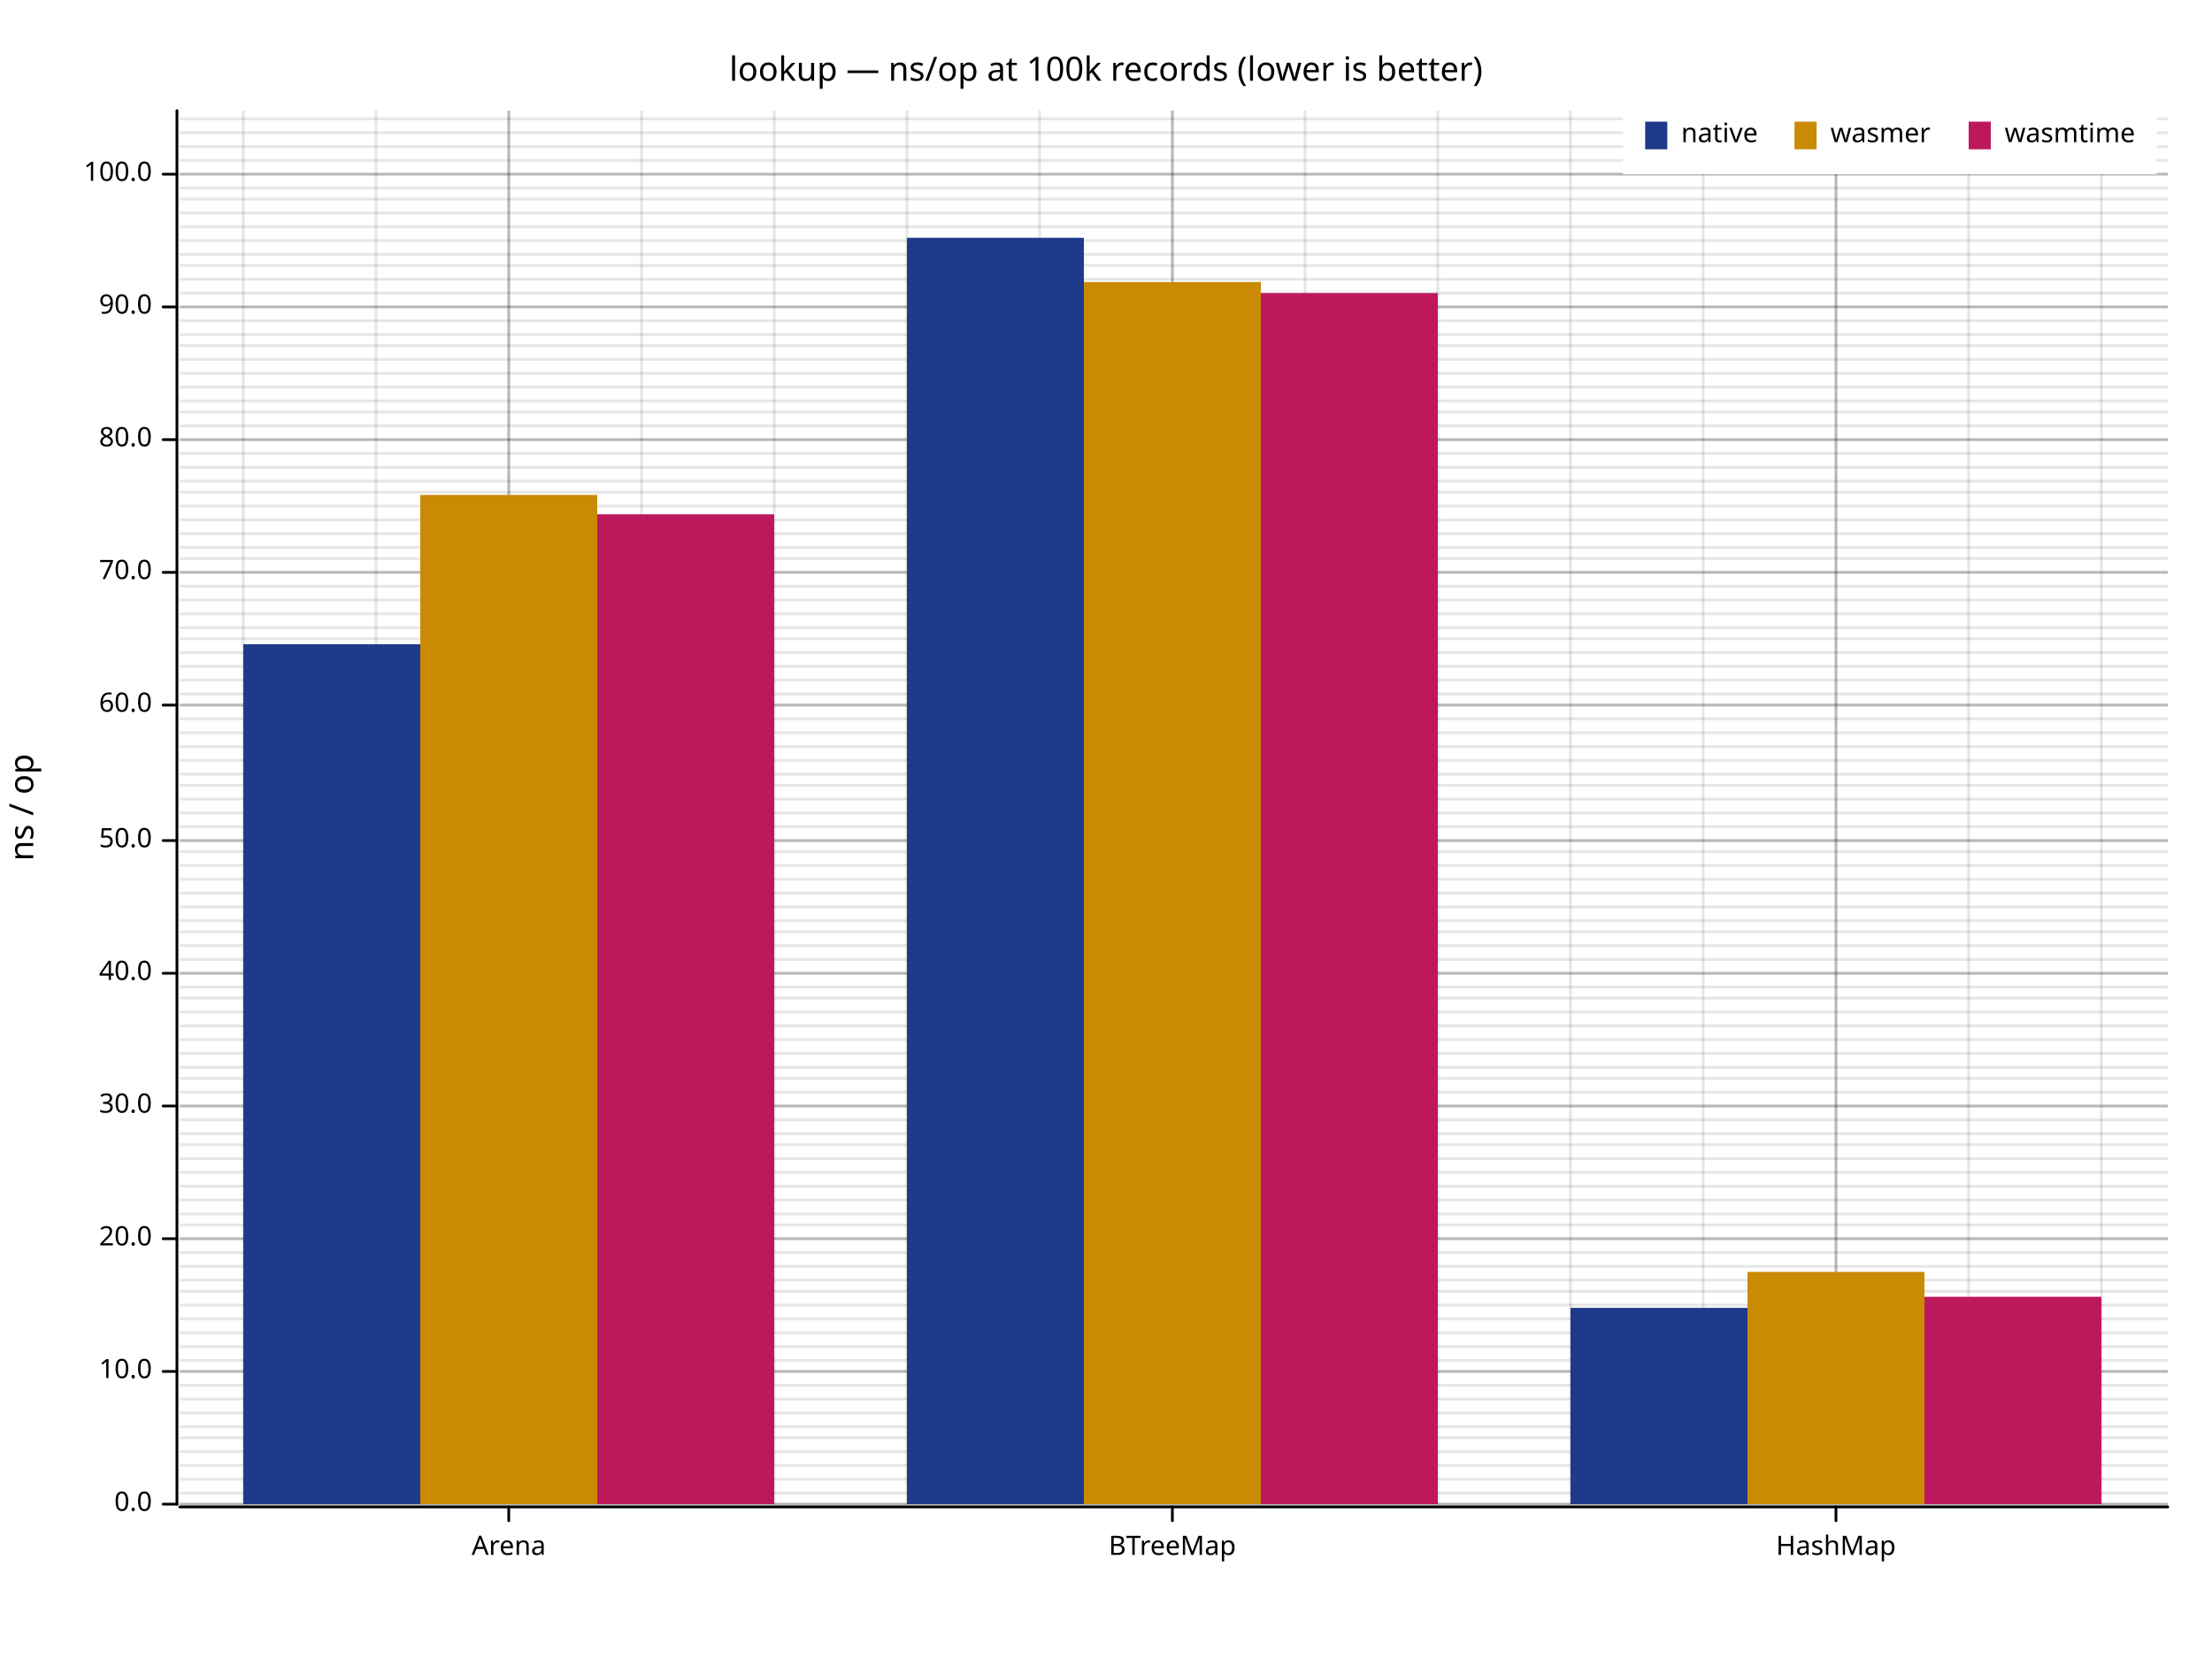
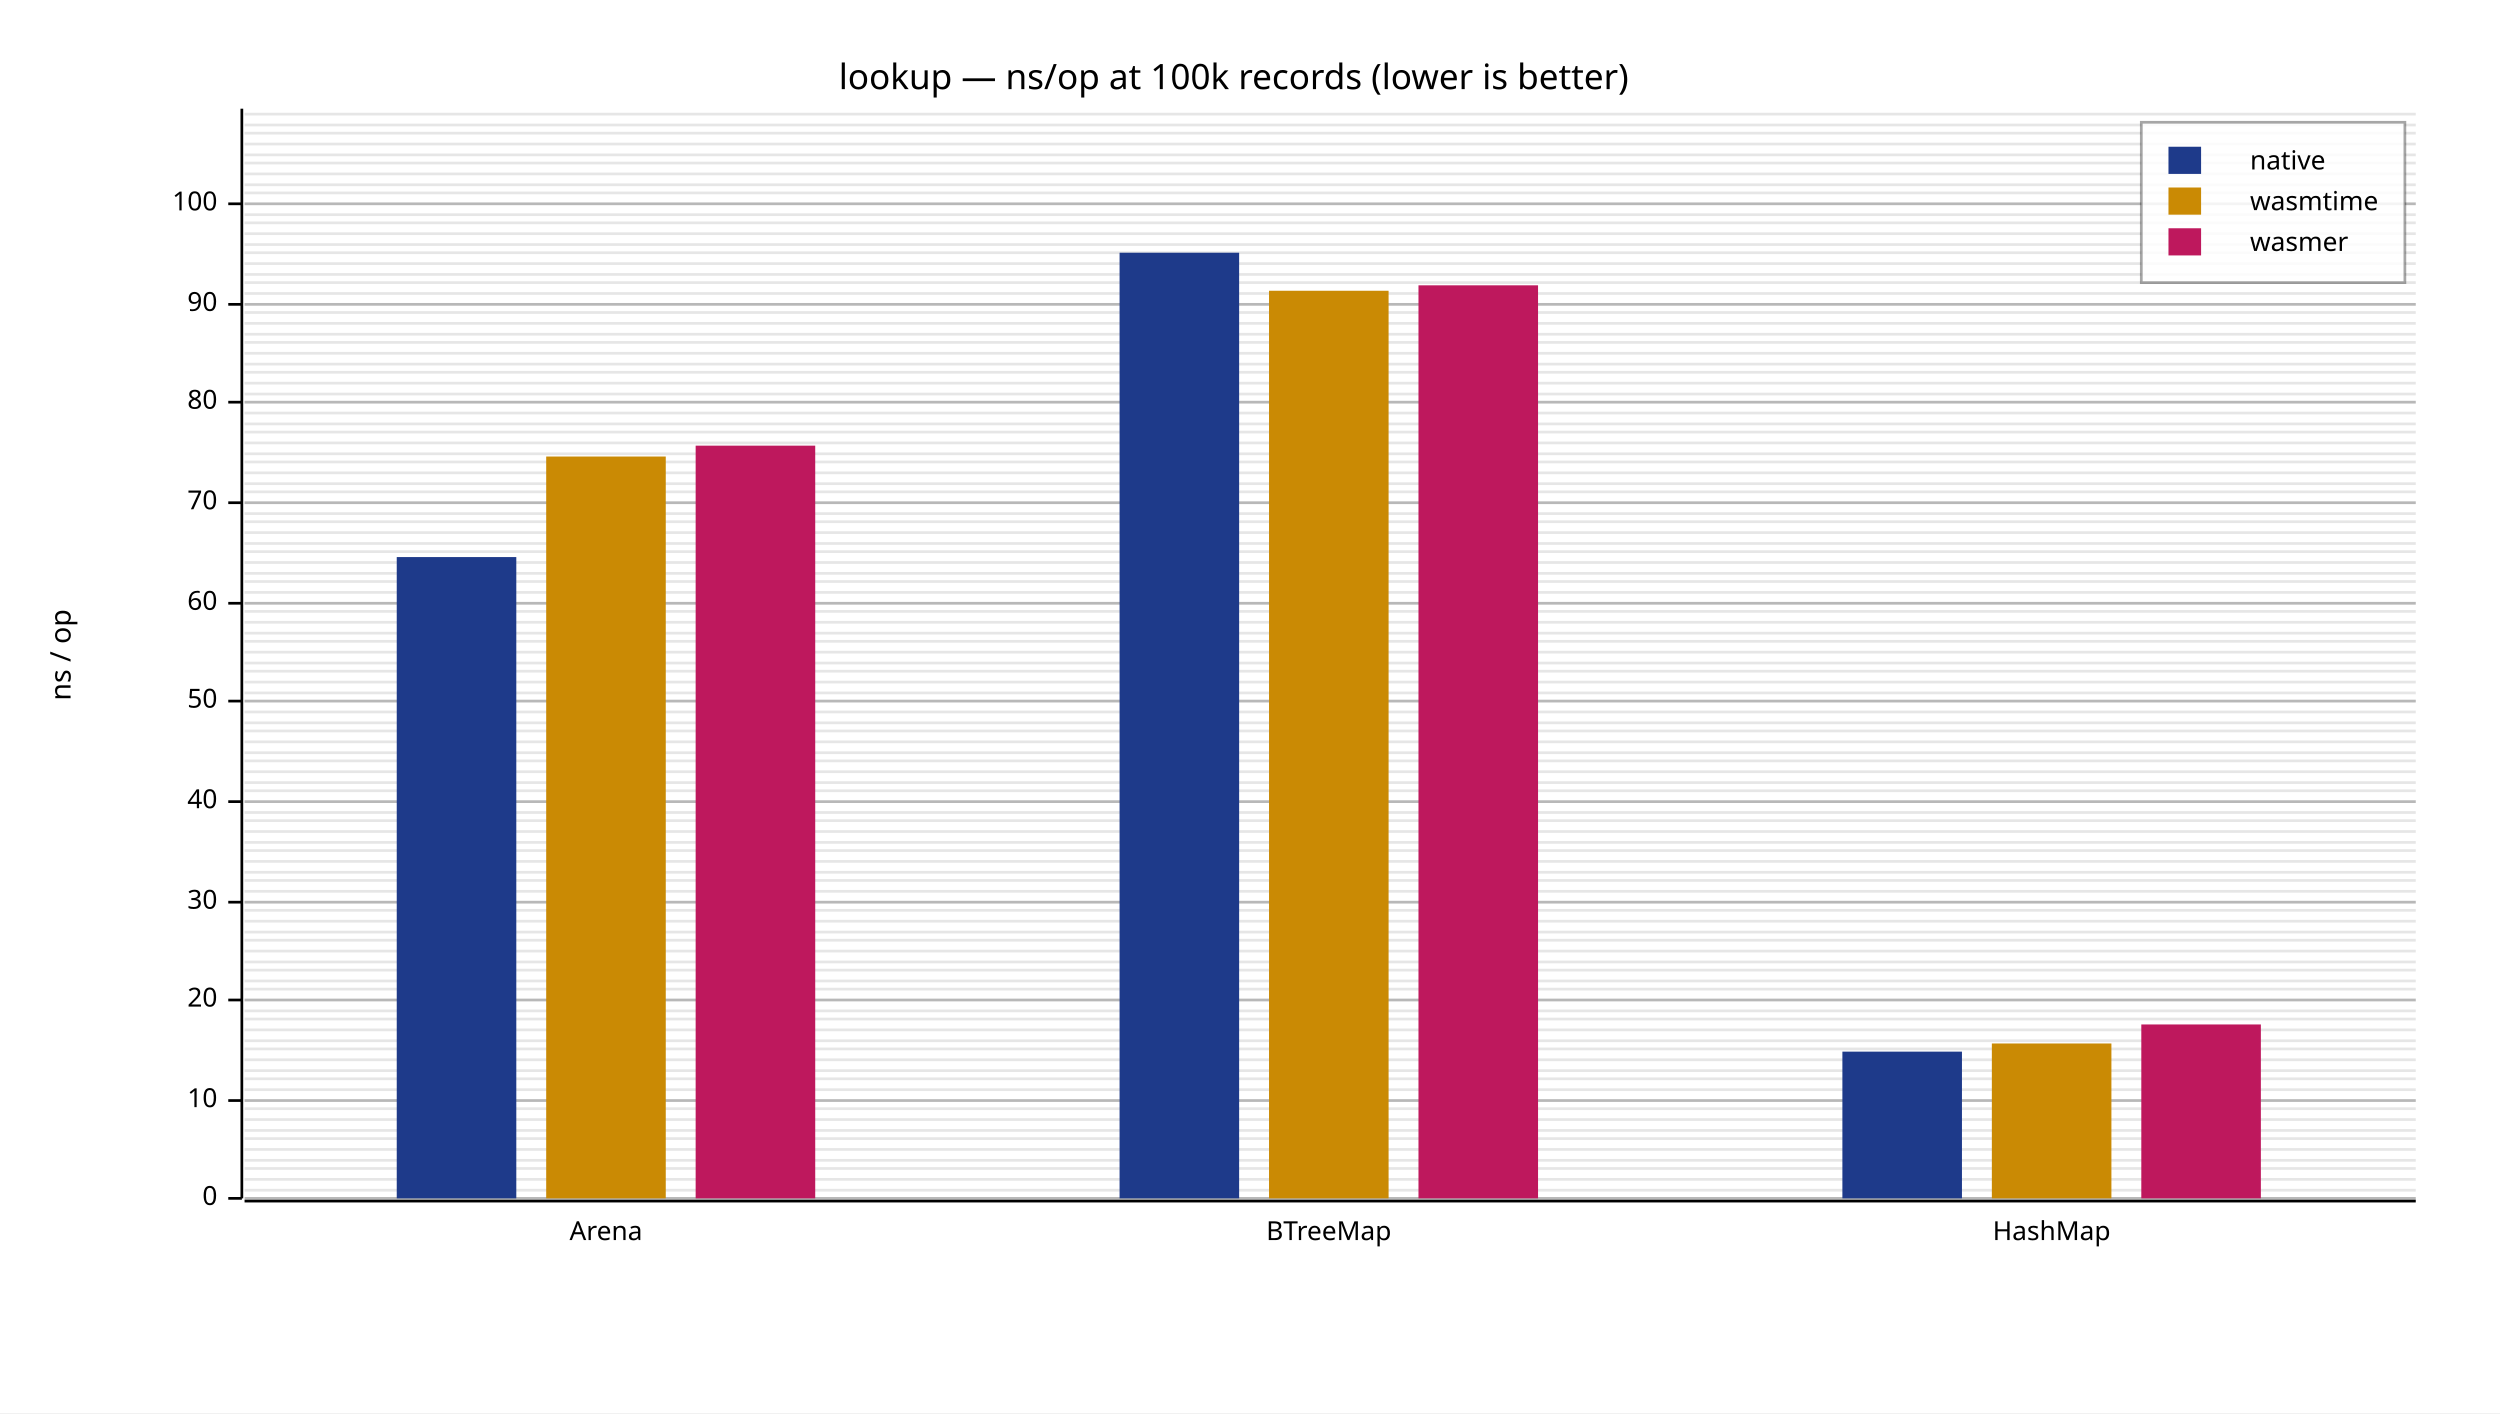
- <svg xmlns="http://www.w3.org/2000/svg" width="800" height="600" viewBox="0 0 800 600">
-   <rect x="0" y="0" width="800" height="600" opacity="1" fill="#FFFFFF" stroke="none" />
-   <text x="400" y="20" dy="0.76em" text-anchor="middle" font-family="sans-serif" font-size="12.097" opacity="1" fill="#000000">
+ <svg xmlns="http://www.w3.org/2000/svg" width="920" height="520" viewBox="0 0 920 520">
+   <rect x="0" y="0" width="920" height="520" opacity="1" fill="#FFFFFF" stroke="none" />
+   <text x="454" y="23" dy="0.76em" text-anchor="middle" font-family="sans-serif" font-size="12.903" opacity="1" fill="#000000">
lookup — ns/op at 100k records (lower is better)
</text>
-   <line opacity="0.1" stroke="#000000" stroke-width="1" x1="88" y1="544" x2="88" y2="40" />
-   <line opacity="0.1" stroke="#000000" stroke-width="1" x1="136" y1="544" x2="136" y2="40" />
-   <line opacity="0.1" stroke="#000000" stroke-width="1" x1="184" y1="544" x2="184" y2="40" />
-   <line opacity="0.1" stroke="#000000" stroke-width="1" x1="232" y1="544" x2="232" y2="40" />
-   <line opacity="0.1" stroke="#000000" stroke-width="1" x1="280" y1="544" x2="280" y2="40" />
-   <line opacity="0.1" stroke="#000000" stroke-width="1" x1="328" y1="544" x2="328" y2="40" />
-   <line opacity="0.1" stroke="#000000" stroke-width="1" x1="376" y1="544" x2="376" y2="40" />
-   <line opacity="0.1" stroke="#000000" stroke-width="1" x1="424" y1="544" x2="424" y2="40" />
-   <line opacity="0.1" stroke="#000000" stroke-width="1" x1="472" y1="544" x2="472" y2="40" />
-   <line opacity="0.1" stroke="#000000" stroke-width="1" x1="520" y1="544" x2="520" y2="40" />
-   <line opacity="0.1" stroke="#000000" stroke-width="1" x1="568" y1="544" x2="568" y2="40" />
-   <line opacity="0.1" stroke="#000000" stroke-width="1" x1="616" y1="544" x2="616" y2="40" />
-   <line opacity="0.1" stroke="#000000" stroke-width="1" x1="664" y1="544" x2="664" y2="40" />
-   <line opacity="0.1" stroke="#000000" stroke-width="1" x1="712" y1="544" x2="712" y2="40" />
-   <line opacity="0.1" stroke="#000000" stroke-width="1" x1="760" y1="544" x2="760" y2="40" />
-   <line opacity="0.1" stroke="#000000" stroke-width="1" x1="65" y1="544" x2="784" y2="544" />
-   <line opacity="0.1" stroke="#000000" stroke-width="1" x1="65" y1="540" x2="784" y2="540" />
-   <line opacity="0.1" stroke="#000000" stroke-width="1" x1="65" y1="535" x2="784" y2="535" />
-   <line opacity="0.1" stroke="#000000" stroke-width="1" x1="65" y1="530" x2="784" y2="530" />
-   <line opacity="0.1" stroke="#000000" stroke-width="1" x1="65" y1="525" x2="784" y2="525" />
-   <line opacity="0.1" stroke="#000000" stroke-width="1" x1="65" y1="520" x2="784" y2="520" />
-   <line opacity="0.1" stroke="#000000" stroke-width="1" x1="65" y1="516" x2="784" y2="516" />
-   <line opacity="0.1" stroke="#000000" stroke-width="1" x1="65" y1="511" x2="784" y2="511" />
-   <line opacity="0.1" stroke="#000000" stroke-width="1" x1="65" y1="506" x2="784" y2="506" />
-   <line opacity="0.1" stroke="#000000" stroke-width="1" x1="65" y1="501" x2="784" y2="501" />
-   <line opacity="0.1" stroke="#000000" stroke-width="1" x1="65" y1="496" x2="784" y2="496" />
-   <line opacity="0.1" stroke="#000000" stroke-width="1" x1="65" y1="492" x2="784" y2="492" />
-   <line opacity="0.1" stroke="#000000" stroke-width="1" x1="65" y1="487" x2="784" y2="487" />
-   <line opacity="0.1" stroke="#000000" stroke-width="1" x1="65" y1="482" x2="784" y2="482" />
-   <line opacity="0.1" stroke="#000000" stroke-width="1" x1="65" y1="477" x2="784" y2="477" />
-   <line opacity="0.1" stroke="#000000" stroke-width="1" x1="65" y1="472" x2="784" y2="472" />
-   <line opacity="0.1" stroke="#000000" stroke-width="1" x1="65" y1="467" x2="784" y2="467" />
-   <line opacity="0.1" stroke="#000000" stroke-width="1" x1="65" y1="463" x2="784" y2="463" />
-   <line opacity="0.1" stroke="#000000" stroke-width="1" x1="65" y1="458" x2="784" y2="458" />
-   <line opacity="0.1" stroke="#000000" stroke-width="1" x1="65" y1="453" x2="784" y2="453" />
-   <line opacity="0.1" stroke="#000000" stroke-width="1" x1="65" y1="448" x2="784" y2="448" />
-   <line opacity="0.1" stroke="#000000" stroke-width="1" x1="65" y1="443" x2="784" y2="443" />
-   <line opacity="0.1" stroke="#000000" stroke-width="1" x1="65" y1="439" x2="784" y2="439" />
-   <line opacity="0.1" stroke="#000000" stroke-width="1" x1="65" y1="434" x2="784" y2="434" />
-   <line opacity="0.1" stroke="#000000" stroke-width="1" x1="65" y1="429" x2="784" y2="429" />
-   <line opacity="0.1" stroke="#000000" stroke-width="1" x1="65" y1="424" x2="784" y2="424" />
-   <line opacity="0.1" stroke="#000000" stroke-width="1" x1="65" y1="419" x2="784" y2="419" />
-   <line opacity="0.1" stroke="#000000" stroke-width="1" x1="65" y1="414" x2="784" y2="414" />
-   <line opacity="0.1" stroke="#000000" stroke-width="1" x1="65" y1="410" x2="784" y2="410" />
-   <line opacity="0.1" stroke="#000000" stroke-width="1" x1="65" y1="405" x2="784" y2="405" />
-   <line opacity="0.1" stroke="#000000" stroke-width="1" x1="65" y1="400" x2="784" y2="400" />
-   <line opacity="0.1" stroke="#000000" stroke-width="1" x1="65" y1="395" x2="784" y2="395" />
-   <line opacity="0.1" stroke="#000000" stroke-width="1" x1="65" y1="390" x2="784" y2="390" />
-   <line opacity="0.1" stroke="#000000" stroke-width="1" x1="65" y1="386" x2="784" y2="386" />
-   <line opacity="0.1" stroke="#000000" stroke-width="1" x1="65" y1="381" x2="784" y2="381" />
-   <line opacity="0.1" stroke="#000000" stroke-width="1" x1="65" y1="376" x2="784" y2="376" />
-   <line opacity="0.1" stroke="#000000" stroke-width="1" x1="65" y1="371" x2="784" y2="371" />
-   <line opacity="0.1" stroke="#000000" stroke-width="1" x1="65" y1="366" x2="784" y2="366" />
-   <line opacity="0.1" stroke="#000000" stroke-width="1" x1="65" y1="361" x2="784" y2="361" />
-   <line opacity="0.1" stroke="#000000" stroke-width="1" x1="65" y1="357" x2="784" y2="357" />
-   <line opacity="0.1" stroke="#000000" stroke-width="1" x1="65" y1="352" x2="784" y2="352" />
-   <line opacity="0.1" stroke="#000000" stroke-width="1" x1="65" y1="347" x2="784" y2="347" />
-   <line opacity="0.1" stroke="#000000" stroke-width="1" x1="65" y1="342" x2="784" y2="342" />
-   <line opacity="0.1" stroke="#000000" stroke-width="1" x1="65" y1="337" x2="784" y2="337" />
-   <line opacity="0.1" stroke="#000000" stroke-width="1" x1="65" y1="333" x2="784" y2="333" />
-   <line opacity="0.1" stroke="#000000" stroke-width="1" x1="65" y1="328" x2="784" y2="328" />
-   <line opacity="0.1" stroke="#000000" stroke-width="1" x1="65" y1="323" x2="784" y2="323" />
-   <line opacity="0.1" stroke="#000000" stroke-width="1" x1="65" y1="318" x2="784" y2="318" />
-   <line opacity="0.1" stroke="#000000" stroke-width="1" x1="65" y1="313" x2="784" y2="313" />
-   <line opacity="0.1" stroke="#000000" stroke-width="1" x1="65" y1="308" x2="784" y2="308" />
-   <line opacity="0.1" stroke="#000000" stroke-width="1" x1="65" y1="304" x2="784" y2="304" />
-   <line opacity="0.1" stroke="#000000" stroke-width="1" x1="65" y1="299" x2="784" y2="299" />
-   <line opacity="0.1" stroke="#000000" stroke-width="1" x1="65" y1="294" x2="784" y2="294" />
-   <line opacity="0.1" stroke="#000000" stroke-width="1" x1="65" y1="289" x2="784" y2="289" />
-   <line opacity="0.1" stroke="#000000" stroke-width="1" x1="65" y1="284" x2="784" y2="284" />
-   <line opacity="0.1" stroke="#000000" stroke-width="1" x1="65" y1="280" x2="784" y2="280" />
-   <line opacity="0.1" stroke="#000000" stroke-width="1" x1="65" y1="275" x2="784" y2="275" />
-   <line opacity="0.1" stroke="#000000" stroke-width="1" x1="65" y1="270" x2="784" y2="270" />
-   <line opacity="0.1" stroke="#000000" stroke-width="1" x1="65" y1="265" x2="784" y2="265" />
-   <line opacity="0.1" stroke="#000000" stroke-width="1" x1="65" y1="260" x2="784" y2="260" />
-   <line opacity="0.1" stroke="#000000" stroke-width="1" x1="65" y1="255" x2="784" y2="255" />
-   <line opacity="0.1" stroke="#000000" stroke-width="1" x1="65" y1="251" x2="784" y2="251" />
-   <line opacity="0.1" stroke="#000000" stroke-width="1" x1="65" y1="246" x2="784" y2="246" />
-   <line opacity="0.1" stroke="#000000" stroke-width="1" x1="65" y1="241" x2="784" y2="241" />
-   <line opacity="0.1" stroke="#000000" stroke-width="1" x1="65" y1="236" x2="784" y2="236" />
-   <line opacity="0.1" stroke="#000000" stroke-width="1" x1="65" y1="231" x2="784" y2="231" />
-   <line opacity="0.1" stroke="#000000" stroke-width="1" x1="65" y1="227" x2="784" y2="227" />
-   <line opacity="0.1" stroke="#000000" stroke-width="1" x1="65" y1="222" x2="784" y2="222" />
-   <line opacity="0.1" stroke="#000000" stroke-width="1" x1="65" y1="217" x2="784" y2="217" />
-   <line opacity="0.1" stroke="#000000" stroke-width="1" x1="65" y1="212" x2="784" y2="212" />
-   <line opacity="0.1" stroke="#000000" stroke-width="1" x1="65" y1="207" x2="784" y2="207" />
-   <line opacity="0.1" stroke="#000000" stroke-width="1" x1="65" y1="202" x2="784" y2="202" />
-   <line opacity="0.1" stroke="#000000" stroke-width="1" x1="65" y1="198" x2="784" y2="198" />
-   <line opacity="0.1" stroke="#000000" stroke-width="1" x1="65" y1="193" x2="784" y2="193" />
-   <line opacity="0.1" stroke="#000000" stroke-width="1" x1="65" y1="188" x2="784" y2="188" />
-   <line opacity="0.1" stroke="#000000" stroke-width="1" x1="65" y1="183" x2="784" y2="183" />
-   <line opacity="0.1" stroke="#000000" stroke-width="1" x1="65" y1="178" x2="784" y2="178" />
-   <line opacity="0.1" stroke="#000000" stroke-width="1" x1="65" y1="174" x2="784" y2="174" />
-   <line opacity="0.1" stroke="#000000" stroke-width="1" x1="65" y1="169" x2="784" y2="169" />
-   <line opacity="0.1" stroke="#000000" stroke-width="1" x1="65" y1="164" x2="784" y2="164" />
-   <line opacity="0.1" stroke="#000000" stroke-width="1" x1="65" y1="159" x2="784" y2="159" />
-   <line opacity="0.1" stroke="#000000" stroke-width="1" x1="65" y1="154" x2="784" y2="154" />
-   <line opacity="0.1" stroke="#000000" stroke-width="1" x1="65" y1="149" x2="784" y2="149" />
-   <line opacity="0.1" stroke="#000000" stroke-width="1" x1="65" y1="145" x2="784" y2="145" />
-   <line opacity="0.1" stroke="#000000" stroke-width="1" x1="65" y1="140" x2="784" y2="140" />
-   <line opacity="0.1" stroke="#000000" stroke-width="1" x1="65" y1="135" x2="784" y2="135" />
-   <line opacity="0.1" stroke="#000000" stroke-width="1" x1="65" y1="130" x2="784" y2="130" />
-   <line opacity="0.1" stroke="#000000" stroke-width="1" x1="65" y1="125" x2="784" y2="125" />
-   <line opacity="0.1" stroke="#000000" stroke-width="1" x1="65" y1="121" x2="784" y2="121" />
-   <line opacity="0.1" stroke="#000000" stroke-width="1" x1="65" y1="116" x2="784" y2="116" />
-   <line opacity="0.1" stroke="#000000" stroke-width="1" x1="65" y1="111" x2="784" y2="111" />
-   <line opacity="0.1" stroke="#000000" stroke-width="1" x1="65" y1="106" x2="784" y2="106" />
-   <line opacity="0.1" stroke="#000000" stroke-width="1" x1="65" y1="101" x2="784" y2="101" />
-   <line opacity="0.1" stroke="#000000" stroke-width="1" x1="65" y1="96" x2="784" y2="96" />
-   <line opacity="0.1" stroke="#000000" stroke-width="1" x1="65" y1="92" x2="784" y2="92" />
-   <line opacity="0.1" stroke="#000000" stroke-width="1" x1="65" y1="87" x2="784" y2="87" />
-   <line opacity="0.1" stroke="#000000" stroke-width="1" x1="65" y1="82" x2="784" y2="82" />
-   <line opacity="0.1" stroke="#000000" stroke-width="1" x1="65" y1="77" x2="784" y2="77" />
-   <line opacity="0.1" stroke="#000000" stroke-width="1" x1="65" y1="72" x2="784" y2="72" />
-   <line opacity="0.1" stroke="#000000" stroke-width="1" x1="65" y1="68" x2="784" y2="68" />
-   <line opacity="0.1" stroke="#000000" stroke-width="1" x1="65" y1="63" x2="784" y2="63" />
-   <line opacity="0.1" stroke="#000000" stroke-width="1" x1="65" y1="58" x2="784" y2="58" />
-   <line opacity="0.1" stroke="#000000" stroke-width="1" x1="65" y1="53" x2="784" y2="53" />
-   <line opacity="0.1" stroke="#000000" stroke-width="1" x1="65" y1="48" x2="784" y2="48" />
-   <line opacity="0.1" stroke="#000000" stroke-width="1" x1="65" y1="43" x2="784" y2="43" />
-   <line opacity="0.2" stroke="#000000" stroke-width="1" x1="184" y1="544" x2="184" y2="40" />
-   <line opacity="0.2" stroke="#000000" stroke-width="1" x1="424" y1="544" x2="424" y2="40" />
-   <line opacity="0.2" stroke="#000000" stroke-width="1" x1="664" y1="544" x2="664" y2="40" />
-   <line opacity="0.2" stroke="#000000" stroke-width="1" x1="65" y1="544" x2="784" y2="544" />
-   <line opacity="0.2" stroke="#000000" stroke-width="1" x1="65" y1="496" x2="784" y2="496" />
-   <line opacity="0.2" stroke="#000000" stroke-width="1" x1="65" y1="448" x2="784" y2="448" />
-   <line opacity="0.2" stroke="#000000" stroke-width="1" x1="65" y1="400" x2="784" y2="400" />
-   <line opacity="0.2" stroke="#000000" stroke-width="1" x1="65" y1="352" x2="784" y2="352" />
-   <line opacity="0.2" stroke="#000000" stroke-width="1" x1="65" y1="304" x2="784" y2="304" />
-   <line opacity="0.2" stroke="#000000" stroke-width="1" x1="65" y1="255" x2="784" y2="255" />
-   <line opacity="0.2" stroke="#000000" stroke-width="1" x1="65" y1="207" x2="784" y2="207" />
-   <line opacity="0.2" stroke="#000000" stroke-width="1" x1="65" y1="159" x2="784" y2="159" />
-   <line opacity="0.2" stroke="#000000" stroke-width="1" x1="65" y1="111" x2="784" y2="111" />
-   <line opacity="0.2" stroke="#000000" stroke-width="1" x1="65" y1="63" x2="784" y2="63" />
-   <polyline stroke-linejoin="round" stroke-linecap="round" fill="none" opacity="1" stroke="#000000" stroke-width="1" points="64,40 64,544 " />
-   <text x="55" y="544" dy="0.5ex" text-anchor="end" font-family="sans-serif" font-size="9.677" opacity="1" fill="#000000">
- 0.0
- </text>
-   <polyline stroke-linejoin="round" stroke-linecap="round" fill="none" opacity="1" stroke="#000000" stroke-width="1" points="59,544 64,544 " />
-   <text x="55" y="496" dy="0.5ex" text-anchor="end" font-family="sans-serif" font-size="9.677" opacity="1" fill="#000000">
- 10.0
- </text>
-   <polyline stroke-linejoin="round" stroke-linecap="round" fill="none" opacity="1" stroke="#000000" stroke-width="1" points="59,496 64,496 " />
-   <text x="55" y="448" dy="0.5ex" text-anchor="end" font-family="sans-serif" font-size="9.677" opacity="1" fill="#000000">
- 20.0
- </text>
-   <polyline stroke-linejoin="round" stroke-linecap="round" fill="none" opacity="1" stroke="#000000" stroke-width="1" points="59,448 64,448 " />
-   <text x="55" y="400" dy="0.5ex" text-anchor="end" font-family="sans-serif" font-size="9.677" opacity="1" fill="#000000">
- 30.0
- </text>
-   <polyline stroke-linejoin="round" stroke-linecap="round" fill="none" opacity="1" stroke="#000000" stroke-width="1" points="59,400 64,400 " />
-   <text x="55" y="352" dy="0.5ex" text-anchor="end" font-family="sans-serif" font-size="9.677" opacity="1" fill="#000000">
- 40.0
- </text>
-   <polyline stroke-linejoin="round" stroke-linecap="round" fill="none" opacity="1" stroke="#000000" stroke-width="1" points="59,352 64,352 " />
-   <text x="55" y="304" dy="0.5ex" text-anchor="end" font-family="sans-serif" font-size="9.677" opacity="1" fill="#000000">
- 50.0
- </text>
-   <polyline stroke-linejoin="round" stroke-linecap="round" fill="none" opacity="1" stroke="#000000" stroke-width="1" points="59,304 64,304 " />
-   <text x="55" y="255" dy="0.5ex" text-anchor="end" font-family="sans-serif" font-size="9.677" opacity="1" fill="#000000">
- 60.0
- </text>
-   <polyline stroke-linejoin="round" stroke-linecap="round" fill="none" opacity="1" stroke="#000000" stroke-width="1" points="59,255 64,255 " />
-   <text x="55" y="207" dy="0.5ex" text-anchor="end" font-family="sans-serif" font-size="9.677" opacity="1" fill="#000000">
- 70.0
- </text>
-   <polyline stroke-linejoin="round" stroke-linecap="round" fill="none" opacity="1" stroke="#000000" stroke-width="1" points="59,207 64,207 " />
-   <text x="55" y="159" dy="0.5ex" text-anchor="end" font-family="sans-serif" font-size="9.677" opacity="1" fill="#000000">
- 80.0
- </text>
-   <polyline stroke-linejoin="round" stroke-linecap="round" fill="none" opacity="1" stroke="#000000" stroke-width="1" points="59,159 64,159 " />
-   <text x="55" y="111" dy="0.5ex" text-anchor="end" font-family="sans-serif" font-size="9.677" opacity="1" fill="#000000">
- 90.0
- </text>
-   <polyline stroke-linejoin="round" stroke-linecap="round" fill="none" opacity="1" stroke="#000000" stroke-width="1" points="59,111 64,111 " />
-   <text x="55" y="63" dy="0.5ex" text-anchor="end" font-family="sans-serif" font-size="9.677" opacity="1" fill="#000000">
- 100.0
- </text>
-   <polyline stroke-linejoin="round" stroke-linecap="round" fill="none" opacity="1" stroke="#000000" stroke-width="1" points="59,63 64,63 " />
-   <polyline stroke-linejoin="round" stroke-linecap="round" fill="none" opacity="1" stroke="#000000" stroke-width="1" points="65,545 784,545 " />
-   <text x="184" y="555" dy="0.76em" text-anchor="middle" font-family="sans-serif" font-size="9.677" opacity="1" fill="#000000">
+   <line opacity="0.1" stroke="#000000" stroke-width="1" x1="90" y1="441" x2="889" y2="441" />
+   <line opacity="0.1" stroke="#000000" stroke-width="1" x1="90" y1="438" x2="889" y2="438" />
+   <line opacity="0.1" stroke="#000000" stroke-width="1" x1="90" y1="434" x2="889" y2="434" />
+   <line opacity="0.1" stroke="#000000" stroke-width="1" x1="90" y1="430" x2="889" y2="430" />
+   <line opacity="0.1" stroke="#000000" stroke-width="1" x1="90" y1="427" x2="889" y2="427" />
+   <line opacity="0.1" stroke="#000000" stroke-width="1" x1="90" y1="423" x2="889" y2="423" />
+   <line opacity="0.1" stroke="#000000" stroke-width="1" x1="90" y1="419" x2="889" y2="419" />
+   <line opacity="0.1" stroke="#000000" stroke-width="1" x1="90" y1="416" x2="889" y2="416" />
+   <line opacity="0.1" stroke="#000000" stroke-width="1" x1="90" y1="412" x2="889" y2="412" />
+   <line opacity="0.1" stroke="#000000" stroke-width="1" x1="90" y1="408" x2="889" y2="408" />
+   <line opacity="0.1" stroke="#000000" stroke-width="1" x1="90" y1="405" x2="889" y2="405" />
+   <line opacity="0.1" stroke="#000000" stroke-width="1" x1="90" y1="401" x2="889" y2="401" />
+   <line opacity="0.1" stroke="#000000" stroke-width="1" x1="90" y1="397" x2="889" y2="397" />
+   <line opacity="0.1" stroke="#000000" stroke-width="1" x1="90" y1="394" x2="889" y2="394" />
+   <line opacity="0.1" stroke="#000000" stroke-width="1" x1="90" y1="390" x2="889" y2="390" />
+   <line opacity="0.1" stroke="#000000" stroke-width="1" x1="90" y1="386" x2="889" y2="386" />
+   <line opacity="0.1" stroke="#000000" stroke-width="1" x1="90" y1="383" x2="889" y2="383" />
+   <line opacity="0.1" stroke="#000000" stroke-width="1" x1="90" y1="379" x2="889" y2="379" />
+   <line opacity="0.1" stroke="#000000" stroke-width="1" x1="90" y1="375" x2="889" y2="375" />
+   <line opacity="0.1" stroke="#000000" stroke-width="1" x1="90" y1="372" x2="889" y2="372" />
+   <line opacity="0.1" stroke="#000000" stroke-width="1" x1="90" y1="368" x2="889" y2="368" />
+   <line opacity="0.1" stroke="#000000" stroke-width="1" x1="90" y1="364" x2="889" y2="364" />
+   <line opacity="0.1" stroke="#000000" stroke-width="1" x1="90" y1="361" x2="889" y2="361" />
+   <line opacity="0.1" stroke="#000000" stroke-width="1" x1="90" y1="357" x2="889" y2="357" />
+   <line opacity="0.1" stroke="#000000" stroke-width="1" x1="90" y1="354" x2="889" y2="354" />
+   <line opacity="0.1" stroke="#000000" stroke-width="1" x1="90" y1="350" x2="889" y2="350" />
+   <line opacity="0.1" stroke="#000000" stroke-width="1" x1="90" y1="346" x2="889" y2="346" />
+   <line opacity="0.1" stroke="#000000" stroke-width="1" x1="90" y1="343" x2="889" y2="343" />
+   <line opacity="0.1" stroke="#000000" stroke-width="1" x1="90" y1="339" x2="889" y2="339" />
+   <line opacity="0.1" stroke="#000000" stroke-width="1" x1="90" y1="335" x2="889" y2="335" />
+   <line opacity="0.1" stroke="#000000" stroke-width="1" x1="90" y1="332" x2="889" y2="332" />
+   <line opacity="0.1" stroke="#000000" stroke-width="1" x1="90" y1="328" x2="889" y2="328" />
+   <line opacity="0.1" stroke="#000000" stroke-width="1" x1="90" y1="324" x2="889" y2="324" />
+   <line opacity="0.1" stroke="#000000" stroke-width="1" x1="90" y1="321" x2="889" y2="321" />
+   <line opacity="0.1" stroke="#000000" stroke-width="1" x1="90" y1="317" x2="889" y2="317" />
+   <line opacity="0.1" stroke="#000000" stroke-width="1" x1="90" y1="313" x2="889" y2="313" />
+   <line opacity="0.1" stroke="#000000" stroke-width="1" x1="90" y1="310" x2="889" y2="310" />
+   <line opacity="0.1" stroke="#000000" stroke-width="1" x1="90" y1="306" x2="889" y2="306" />
+   <line opacity="0.1" stroke="#000000" stroke-width="1" x1="90" y1="302" x2="889" y2="302" />
+   <line opacity="0.1" stroke="#000000" stroke-width="1" x1="90" y1="299" x2="889" y2="299" />
+   <line opacity="0.1" stroke="#000000" stroke-width="1" x1="90" y1="295" x2="889" y2="295" />
+   <line opacity="0.1" stroke="#000000" stroke-width="1" x1="90" y1="291" x2="889" y2="291" />
+   <line opacity="0.1" stroke="#000000" stroke-width="1" x1="90" y1="288" x2="889" y2="288" />
+   <line opacity="0.1" stroke="#000000" stroke-width="1" x1="90" y1="284" x2="889" y2="284" />
+   <line opacity="0.1" stroke="#000000" stroke-width="1" x1="90" y1="280" x2="889" y2="280" />
+   <line opacity="0.1" stroke="#000000" stroke-width="1" x1="90" y1="277" x2="889" y2="277" />
+   <line opacity="0.1" stroke="#000000" stroke-width="1" x1="90" y1="273" x2="889" y2="273" />
+   <line opacity="0.1" stroke="#000000" stroke-width="1" x1="90" y1="269" x2="889" y2="269" />
+   <line opacity="0.1" stroke="#000000" stroke-width="1" x1="90" y1="266" x2="889" y2="266" />
+   <line opacity="0.1" stroke="#000000" stroke-width="1" x1="90" y1="262" x2="889" y2="262" />
+   <line opacity="0.1" stroke="#000000" stroke-width="1" x1="90" y1="258" x2="889" y2="258" />
+   <line opacity="0.1" stroke="#000000" stroke-width="1" x1="90" y1="255" x2="889" y2="255" />
+   <line opacity="0.1" stroke="#000000" stroke-width="1" x1="90" y1="251" x2="889" y2="251" />
+   <line opacity="0.1" stroke="#000000" stroke-width="1" x1="90" y1="247" x2="889" y2="247" />
+   <line opacity="0.1" stroke="#000000" stroke-width="1" x1="90" y1="244" x2="889" y2="244" />
+   <line opacity="0.1" stroke="#000000" stroke-width="1" x1="90" y1="240" x2="889" y2="240" />
+   <line opacity="0.1" stroke="#000000" stroke-width="1" x1="90" y1="236" x2="889" y2="236" />
+   <line opacity="0.1" stroke="#000000" stroke-width="1" x1="90" y1="233" x2="889" y2="233" />
+   <line opacity="0.1" stroke="#000000" stroke-width="1" x1="90" y1="229" x2="889" y2="229" />
+   <line opacity="0.1" stroke="#000000" stroke-width="1" x1="90" y1="225" x2="889" y2="225" />
+   <line opacity="0.1" stroke="#000000" stroke-width="1" x1="90" y1="222" x2="889" y2="222" />
+   <line opacity="0.1" stroke="#000000" stroke-width="1" x1="90" y1="218" x2="889" y2="218" />
+   <line opacity="0.1" stroke="#000000" stroke-width="1" x1="90" y1="214" x2="889" y2="214" />
+   <line opacity="0.1" stroke="#000000" stroke-width="1" x1="90" y1="211" x2="889" y2="211" />
+   <line opacity="0.1" stroke="#000000" stroke-width="1" x1="90" y1="207" x2="889" y2="207" />
+   <line opacity="0.1" stroke="#000000" stroke-width="1" x1="90" y1="203" x2="889" y2="203" />
+   <line opacity="0.1" stroke="#000000" stroke-width="1" x1="90" y1="200" x2="889" y2="200" />
+   <line opacity="0.1" stroke="#000000" stroke-width="1" x1="90" y1="196" x2="889" y2="196" />
+   <line opacity="0.1" stroke="#000000" stroke-width="1" x1="90" y1="192" x2="889" y2="192" />
+   <line opacity="0.1" stroke="#000000" stroke-width="1" x1="90" y1="189" x2="889" y2="189" />
+   <line opacity="0.1" stroke="#000000" stroke-width="1" x1="90" y1="185" x2="889" y2="185" />
+   <line opacity="0.1" stroke="#000000" stroke-width="1" x1="90" y1="181" x2="889" y2="181" />
+   <line opacity="0.1" stroke="#000000" stroke-width="1" x1="90" y1="178" x2="889" y2="178" />
+   <line opacity="0.1" stroke="#000000" stroke-width="1" x1="90" y1="174" x2="889" y2="174" />
+   <line opacity="0.1" stroke="#000000" stroke-width="1" x1="90" y1="170" x2="889" y2="170" />
+   <line opacity="0.1" stroke="#000000" stroke-width="1" x1="90" y1="167" x2="889" y2="167" />
+   <line opacity="0.1" stroke="#000000" stroke-width="1" x1="90" y1="163" x2="889" y2="163" />
+   <line opacity="0.1" stroke="#000000" stroke-width="1" x1="90" y1="159" x2="889" y2="159" />
+   <line opacity="0.1" stroke="#000000" stroke-width="1" x1="90" y1="156" x2="889" y2="156" />
+   <line opacity="0.1" stroke="#000000" stroke-width="1" x1="90" y1="152" x2="889" y2="152" />
+   <line opacity="0.1" stroke="#000000" stroke-width="1" x1="90" y1="148" x2="889" y2="148" />
+   <line opacity="0.1" stroke="#000000" stroke-width="1" x1="90" y1="145" x2="889" y2="145" />
+   <line opacity="0.1" stroke="#000000" stroke-width="1" x1="90" y1="141" x2="889" y2="141" />
+   <line opacity="0.1" stroke="#000000" stroke-width="1" x1="90" y1="137" x2="889" y2="137" />
+   <line opacity="0.1" stroke="#000000" stroke-width="1" x1="90" y1="134" x2="889" y2="134" />
+   <line opacity="0.1" stroke="#000000" stroke-width="1" x1="90" y1="130" x2="889" y2="130" />
+   <line opacity="0.1" stroke="#000000" stroke-width="1" x1="90" y1="126" x2="889" y2="126" />
+   <line opacity="0.1" stroke="#000000" stroke-width="1" x1="90" y1="123" x2="889" y2="123" />
+   <line opacity="0.1" stroke="#000000" stroke-width="1" x1="90" y1="119" x2="889" y2="119" />
+   <line opacity="0.1" stroke="#000000" stroke-width="1" x1="90" y1="115" x2="889" y2="115" />
+   <line opacity="0.1" stroke="#000000" stroke-width="1" x1="90" y1="112" x2="889" y2="112" />
+   <line opacity="0.1" stroke="#000000" stroke-width="1" x1="90" y1="108" x2="889" y2="108" />
+   <line opacity="0.1" stroke="#000000" stroke-width="1" x1="90" y1="104" x2="889" y2="104" />
+   <line opacity="0.1" stroke="#000000" stroke-width="1" x1="90" y1="101" x2="889" y2="101" />
+   <line opacity="0.1" stroke="#000000" stroke-width="1" x1="90" y1="97" x2="889" y2="97" />
+   <line opacity="0.1" stroke="#000000" stroke-width="1" x1="90" y1="93" x2="889" y2="93" />
+   <line opacity="0.1" stroke="#000000" stroke-width="1" x1="90" y1="90" x2="889" y2="90" />
+   <line opacity="0.1" stroke="#000000" stroke-width="1" x1="90" y1="86" x2="889" y2="86" />
+   <line opacity="0.1" stroke="#000000" stroke-width="1" x1="90" y1="82" x2="889" y2="82" />
+   <line opacity="0.1" stroke="#000000" stroke-width="1" x1="90" y1="79" x2="889" y2="79" />
+   <line opacity="0.1" stroke="#000000" stroke-width="1" x1="90" y1="75" x2="889" y2="75" />
+   <line opacity="0.1" stroke="#000000" stroke-width="1" x1="90" y1="71" x2="889" y2="71" />
+   <line opacity="0.1" stroke="#000000" stroke-width="1" x1="90" y1="68" x2="889" y2="68" />
+   <line opacity="0.1" stroke="#000000" stroke-width="1" x1="90" y1="64" x2="889" y2="64" />
+   <line opacity="0.1" stroke="#000000" stroke-width="1" x1="90" y1="60" x2="889" y2="60" />
+   <line opacity="0.1" stroke="#000000" stroke-width="1" x1="90" y1="57" x2="889" y2="57" />
+   <line opacity="0.1" stroke="#000000" stroke-width="1" x1="90" y1="53" x2="889" y2="53" />
+   <line opacity="0.1" stroke="#000000" stroke-width="1" x1="90" y1="49" x2="889" y2="49" />
+   <line opacity="0.1" stroke="#000000" stroke-width="1" x1="90" y1="46" x2="889" y2="46" />
+   <line opacity="0.1" stroke="#000000" stroke-width="1" x1="90" y1="42" x2="889" y2="42" />
+   <text x="18" y="241" dy="0.76em" text-anchor="middle" font-family="sans-serif" font-size="10.484" opacity="1" fill="#000000" transform="rotate(270, 18, 241)">
+ ns / op
+ </text>
+   <line opacity="0.2" stroke="#000000" stroke-width="1" x1="90" y1="441" x2="889" y2="441" />
+   <line opacity="0.2" stroke="#000000" stroke-width="1" x1="90" y1="405" x2="889" y2="405" />
+   <line opacity="0.2" stroke="#000000" stroke-width="1" x1="90" y1="368" x2="889" y2="368" />
+   <line opacity="0.2" stroke="#000000" stroke-width="1" x1="90" y1="332" x2="889" y2="332" />
+   <line opacity="0.2" stroke="#000000" stroke-width="1" x1="90" y1="295" x2="889" y2="295" />
+   <line opacity="0.2" stroke="#000000" stroke-width="1" x1="90" y1="258" x2="889" y2="258" />
+   <line opacity="0.2" stroke="#000000" stroke-width="1" x1="90" y1="222" x2="889" y2="222" />
+   <line opacity="0.2" stroke="#000000" stroke-width="1" x1="90" y1="185" x2="889" y2="185" />
+   <line opacity="0.2" stroke="#000000" stroke-width="1" x1="90" y1="148" x2="889" y2="148" />
+   <line opacity="0.2" stroke="#000000" stroke-width="1" x1="90" y1="112" x2="889" y2="112" />
+   <line opacity="0.2" stroke="#000000" stroke-width="1" x1="90" y1="75" x2="889" y2="75" />
+   <polyline fill="none" opacity="1" stroke="#000000" stroke-width="1" points="89,40 89,441 " />
+   <text x="80" y="441" dy="0.5ex" text-anchor="end" font-family="sans-serif" font-size="9.677" opacity="1" fill="#000000">
+ 0
+ </text>
+   <polyline fill="none" opacity="1" stroke="#000000" stroke-width="1" points="84,441 89,441 " />
+   <text x="80" y="405" dy="0.5ex" text-anchor="end" font-family="sans-serif" font-size="9.677" opacity="1" fill="#000000">
+ 10
+ </text>
+   <polyline fill="none" opacity="1" stroke="#000000" stroke-width="1" points="84,405 89,405 " />
+   <text x="80" y="368" dy="0.5ex" text-anchor="end" font-family="sans-serif" font-size="9.677" opacity="1" fill="#000000">
+ 20
+ </text>
+   <polyline fill="none" opacity="1" stroke="#000000" stroke-width="1" points="84,368 89,368 " />
+   <text x="80" y="332" dy="0.5ex" text-anchor="end" font-family="sans-serif" font-size="9.677" opacity="1" fill="#000000">
+ 30
+ </text>
+   <polyline fill="none" opacity="1" stroke="#000000" stroke-width="1" points="84,332 89,332 " />
+   <text x="80" y="295" dy="0.5ex" text-anchor="end" font-family="sans-serif" font-size="9.677" opacity="1" fill="#000000">
+ 40
+ </text>
+   <polyline fill="none" opacity="1" stroke="#000000" stroke-width="1" points="84,295 89,295 " />
+   <text x="80" y="258" dy="0.5ex" text-anchor="end" font-family="sans-serif" font-size="9.677" opacity="1" fill="#000000">
+ 50
+ </text>
+   <polyline fill="none" opacity="1" stroke="#000000" stroke-width="1" points="84,258 89,258 " />
+   <text x="80" y="222" dy="0.5ex" text-anchor="end" font-family="sans-serif" font-size="9.677" opacity="1" fill="#000000">
+ 60
+ </text>
+   <polyline fill="none" opacity="1" stroke="#000000" stroke-width="1" points="84,222 89,222 " />
+   <text x="80" y="185" dy="0.5ex" text-anchor="end" font-family="sans-serif" font-size="9.677" opacity="1" fill="#000000">
+ 70
+ </text>
+   <polyline fill="none" opacity="1" stroke="#000000" stroke-width="1" points="84,185 89,185 " />
+   <text x="80" y="148" dy="0.5ex" text-anchor="end" font-family="sans-serif" font-size="9.677" opacity="1" fill="#000000">
+ 80
+ </text>
+   <polyline fill="none" opacity="1" stroke="#000000" stroke-width="1" points="84,148 89,148 " />
+   <text x="80" y="112" dy="0.5ex" text-anchor="end" font-family="sans-serif" font-size="9.677" opacity="1" fill="#000000">
+ 90
+ </text>
+   <polyline fill="none" opacity="1" stroke="#000000" stroke-width="1" points="84,112 89,112 " />
+   <text x="80" y="75" dy="0.5ex" text-anchor="end" font-family="sans-serif" font-size="9.677" opacity="1" fill="#000000">
+ 100
+ </text>
+   <polyline fill="none" opacity="1" stroke="#000000" stroke-width="1" points="84,75 89,75 " />
+   <polyline fill="none" opacity="1" stroke="#000000" stroke-width="1" points="90,442 889,442 " />
+   <rect x="146" y="205" width="44" height="236" opacity="1" fill="#1E3A8A" stroke="none" />
+   <rect x="412" y="93" width="44" height="348" opacity="1" fill="#1E3A8A" stroke="none" />
+   <rect x="678" y="387" width="44" height="54" opacity="1" fill="#1E3A8A" stroke="none" />
+   <rect x="201" y="168" width="44" height="273" opacity="1" fill="#CA8A04" stroke="none" />
+   <rect x="467" y="107" width="44" height="334" opacity="1" fill="#CA8A04" stroke="none" />
+   <rect x="733" y="384" width="44" height="57" opacity="1" fill="#CA8A04" stroke="none" />
+   <rect x="256" y="164" width="44" height="277" opacity="1" fill="#BE185D" stroke="none" />
+   <rect x="522" y="105" width="44" height="336" opacity="1" fill="#BE185D" stroke="none" />
+   <rect x="788" y="377" width="44" height="64" opacity="1" fill="#BE185D" stroke="none" />
+   <rect x="788" y="45" width="97" height="59" opacity="0.85" fill="#FFFFFF" stroke="none" />
+   <rect x="788" y="45" width="97" height="59" opacity="0.35" fill="none" stroke="#000000" />
+   <text x="828" y="55" dy="0.76em" text-anchor="start" font-family="sans-serif" font-size="9.677" opacity="1" fill="#000000">
+ native
+ </text>
+   <text x="828" y="70" dy="0.76em" text-anchor="start" font-family="sans-serif" font-size="9.677" opacity="1" fill="#000000">
+ wasmtime
+ </text>
+   <text x="828" y="85" dy="0.76em" text-anchor="start" font-family="sans-serif" font-size="9.677" opacity="1" fill="#000000">
+ wasmer
+ </text>
+   <rect x="798" y="54" width="12" height="10" opacity="1" fill="#1E3A8A" stroke="none" />
+   <rect x="798" y="69" width="12" height="10" opacity="1" fill="#CA8A04" stroke="none" />
+   <rect x="798" y="84" width="12" height="10" opacity="1" fill="#BE185D" stroke="none" />
+   <text x="223" y="449" dy="0.76em" text-anchor="middle" font-family="sans-serif" font-size="9.677" opacity="1" fill="#000000">
Arena
</text>
-   <polyline stroke-linejoin="round" stroke-linecap="round" fill="none" opacity="1" stroke="#000000" stroke-width="1" points="184,545 184,550 " />
-   <text x="424" y="555" dy="0.76em" text-anchor="middle" font-family="sans-serif" font-size="9.677" opacity="1" fill="#000000">
+   <text x="489" y="449" dy="0.76em" text-anchor="middle" font-family="sans-serif" font-size="9.677" opacity="1" fill="#000000">
BTreeMap
</text>
-   <polyline stroke-linejoin="round" stroke-linecap="round" fill="none" opacity="1" stroke="#000000" stroke-width="1" points="424,545 424,550 " />
-   <text x="664" y="555" dy="0.76em" text-anchor="middle" font-family="sans-serif" font-size="9.677" opacity="1" fill="#000000">
+   <text x="755" y="449" dy="0.76em" text-anchor="middle" font-family="sans-serif" font-size="9.677" opacity="1" fill="#000000">
HashMap
</text>
-   <polyline stroke-linejoin="round" stroke-linecap="round" fill="none" opacity="1" stroke="#000000" stroke-width="1" points="664,545 664,550 " />
-   <rect x="88" y="233" width="64" height="311" opacity="1" fill="#1E3A8A" stroke="none" />
-   <rect x="328" y="86" width="64" height="458" opacity="1" fill="#1E3A8A" stroke="none" />
-   <rect x="568" y="473" width="64" height="71" opacity="1" fill="#1E3A8A" stroke="none" />
-   <rect x="152" y="179" width="64" height="365" opacity="1" fill="#CA8A04" stroke="none" />
-   <rect x="392" y="102" width="64" height="442" opacity="1" fill="#CA8A04" stroke="none" />
-   <rect x="632" y="460" width="64" height="84" opacity="1" fill="#CA8A04" stroke="none" />
-   <rect x="216" y="186" width="64" height="358" opacity="1" fill="#BE185D" stroke="none" />
-   <rect x="456" y="106" width="64" height="438" opacity="1" fill="#BE185D" stroke="none" />
-   <rect x="696" y="469" width="64" height="75" opacity="1" fill="#BE185D" stroke="none" />
-   <rect x="587" y="35" width="193" height="28" opacity="1" fill="#FFFFFF" stroke="none" />
-   <rect x="595" y="44" width="8" height="10" opacity="1" fill="#1E3A8A" stroke="none" />
-   <text x="608" y="49" dy="0.5ex" text-anchor="start" font-family="sans-serif" font-size="9.677" opacity="1" fill="#000000">
- native
- </text>
-   <rect x="649" y="44" width="8" height="10" opacity="1" fill="#CA8A04" stroke="none" />
-   <text x="662" y="49" dy="0.5ex" text-anchor="start" font-family="sans-serif" font-size="9.677" opacity="1" fill="#000000">
- wasmer
- </text>
-   <rect x="712" y="44" width="8" height="10" opacity="1" fill="#BE185D" stroke="none" />
-   <text x="725" y="49" dy="0.5ex" text-anchor="start" font-family="sans-serif" font-size="9.677" opacity="1" fill="#000000">
- wasmtime
- </text>
-   <text x="425" y="595" dy="-0.5ex" text-anchor="middle" font-family="sans-serif" font-size="12.097" opacity="1" fill="#000000">
- 
- </text>
-   <text x="9" y="292" dy="0.5ex" text-anchor="middle" font-family="sans-serif" font-size="12.097" opacity="1" fill="#000000" transform="rotate(270, 9, 292)">
- ns / op
- </text>
</svg>
